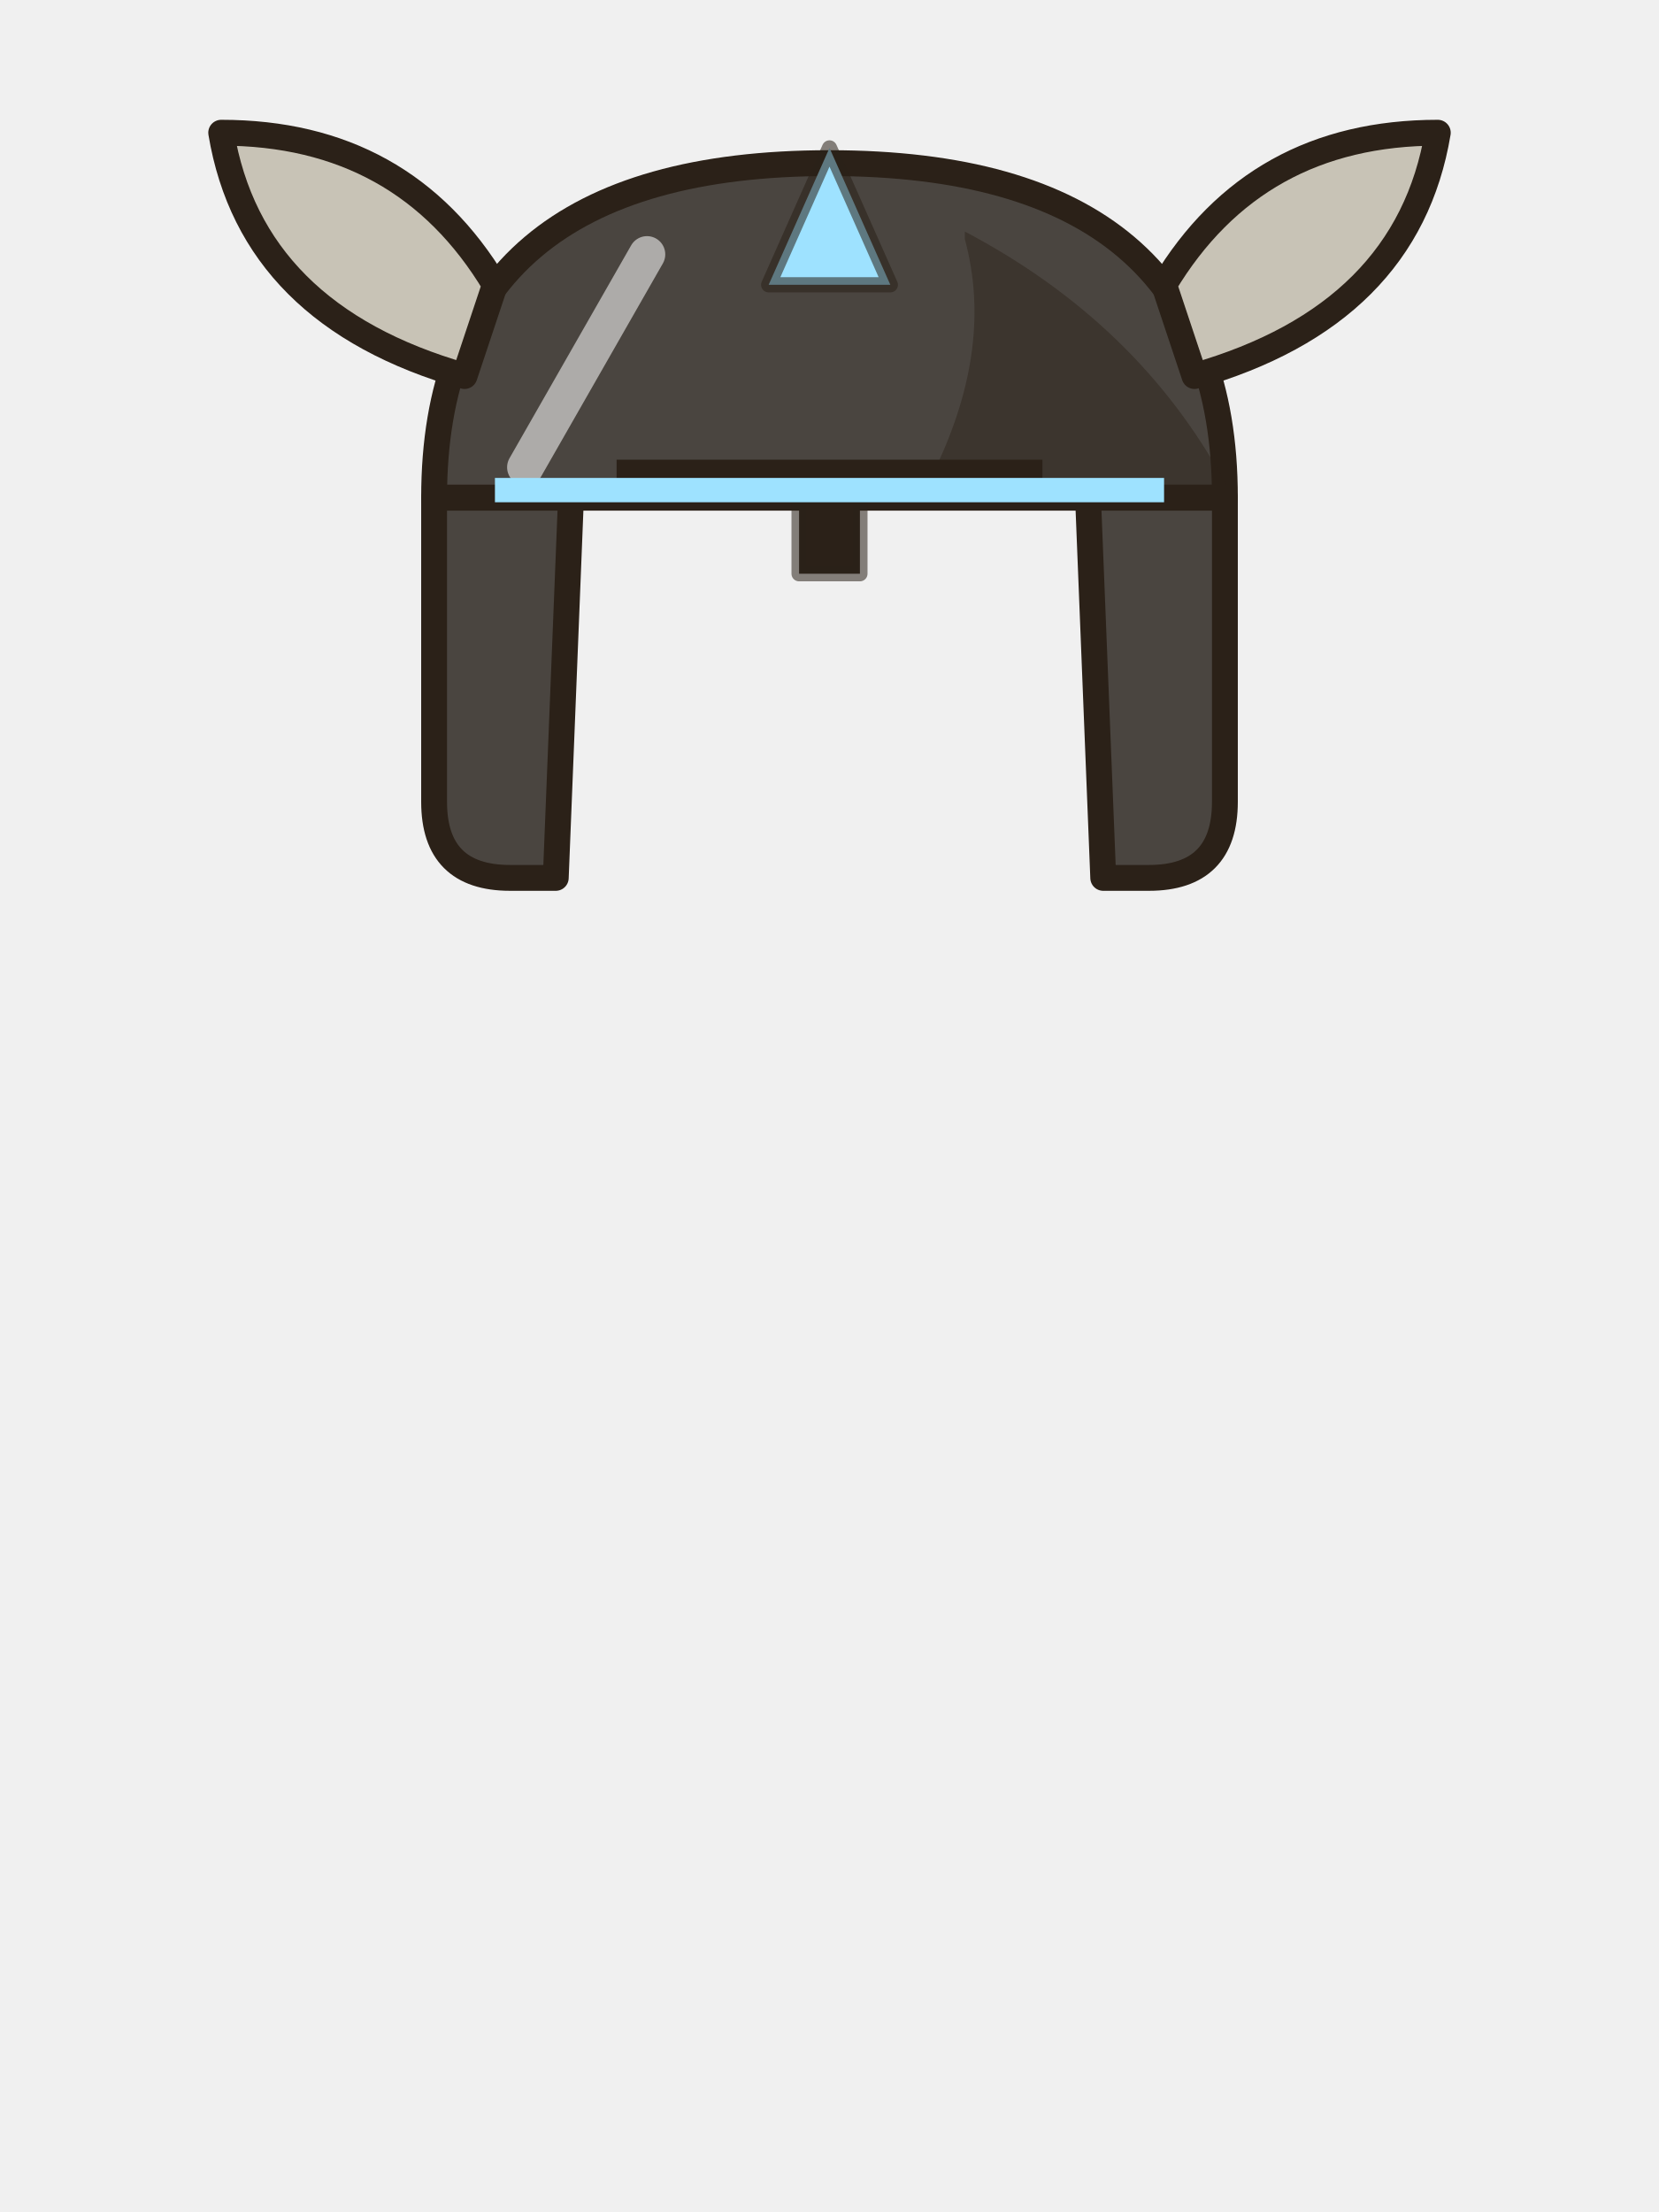
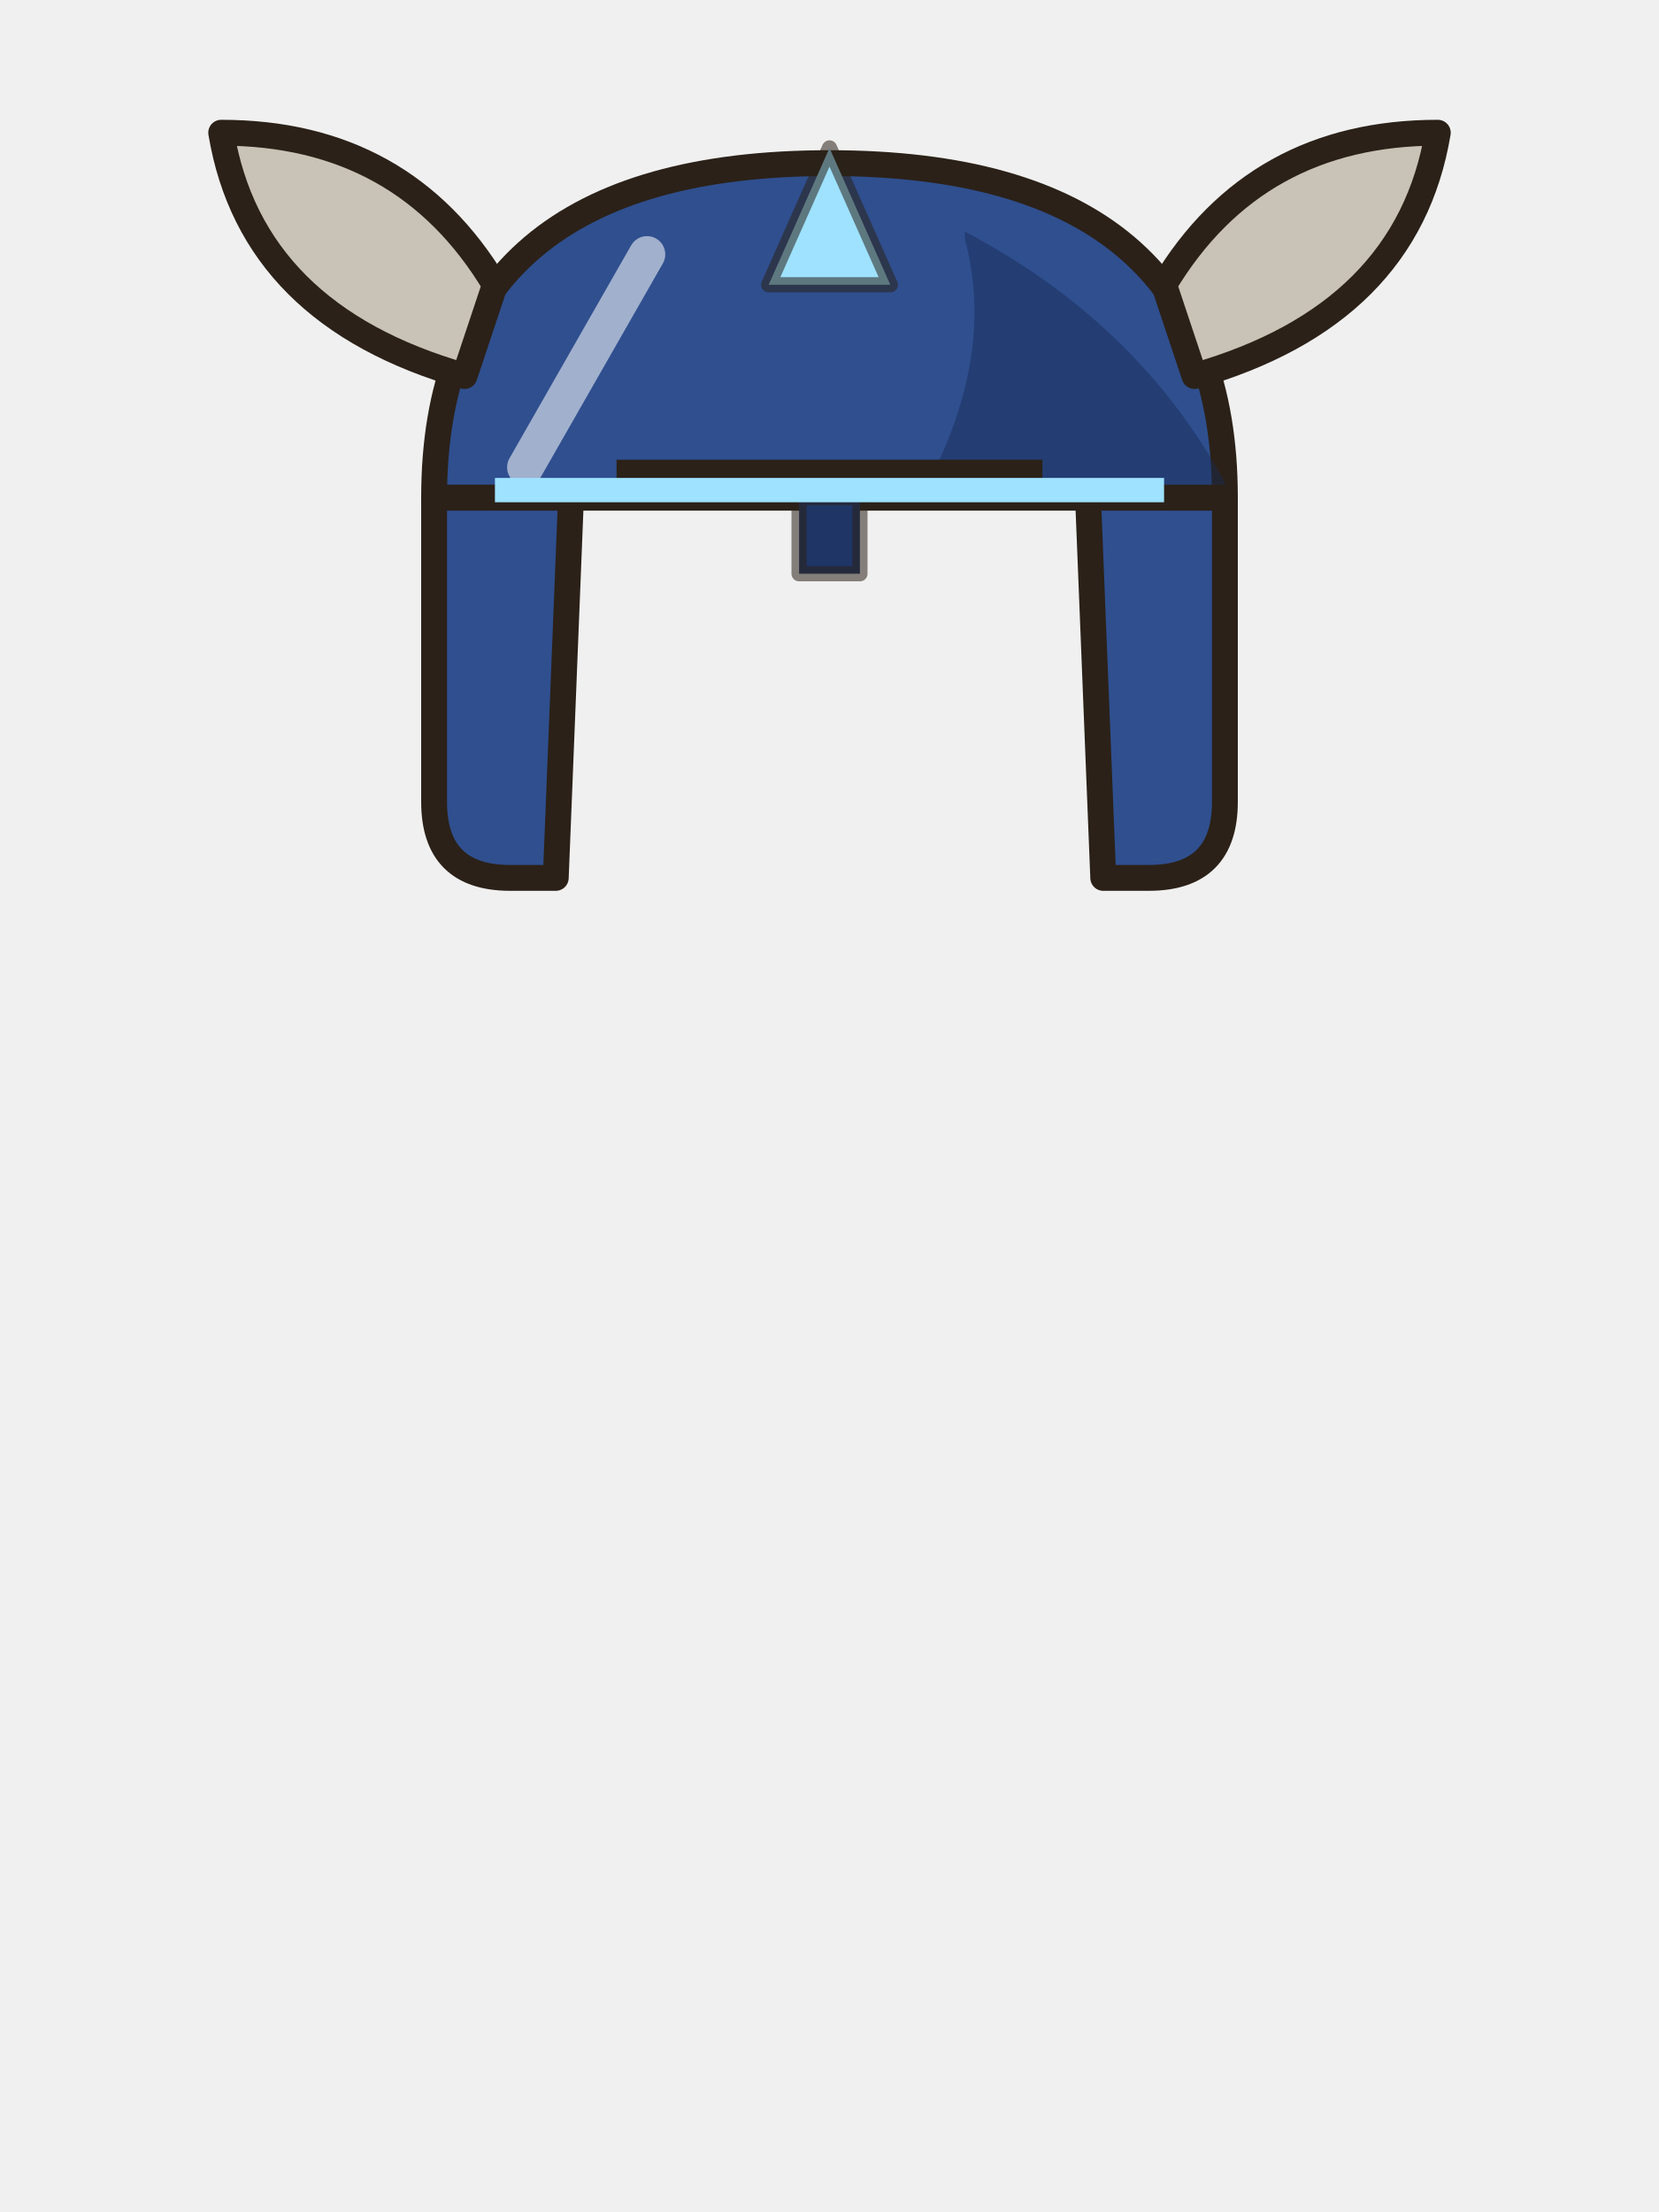
<svg xmlns="http://www.w3.org/2000/svg" width="120" height="160" viewBox="0 0 120 160">
  <g class="hat" transform="translate(60,36) scale(1.1) translate(-60,-36)">
-     <path d="M34,36 q0,-22 26,-22 q26,0 26,22z" fill="#4a4540" stroke="#2b2118" stroke-width="1.7" stroke-linejoin="round" stroke-linecap="round" />
-     <path d="M68.9,18.5 q11.4,6 17.1,16.5 v1 q-13.3,0 -19,-2 q3.8,-8 1.9,-15z" fill="#2b2118" opacity=".45" />
+     <path d="M34,36 q0,-22 26,-22 q26,0 26,22z" fill="#2f4f8f" stroke="#2b2118" stroke-width="1.7" stroke-linejoin="round" stroke-linecap="round" />
+     <path d="M68.9,18.5 q11.4,6 17.1,16.5 v1 q-13.3,0 -19,-2 q3.8,-8 1.9,-15z" fill="#162a52" opacity=".45" />
    <path d="M40,34 L48,20" stroke="#fff" stroke-width="2.4" stroke-linecap="round" opacity=".55" />
-     <path d="M34,36 v20 q0,5 5,5 h3 l1,-25 h-9z M86,36 v20 q0,5 -5,5 h-3 l-1,-25 h9z" fill="#4a4540" stroke="#2b2118" stroke-width="1.7" stroke-linejoin="round" stroke-linecap="round" />
+     <path d="M34,36 v20 q0,5 5,5 h3 l1,-25 h-9z M86,36 v20 q0,5 -5,5 h-3 l-1,-25 h9z" fill="#2f4f8f" stroke="#2b2118" stroke-width="1.7" stroke-linejoin="round" stroke-linecap="round" />
    <path d="M46,34.5 h28" stroke="#2b2118" stroke-width="2" />
-     <path d="M58,36 h4 v5 h-4z" fill="#2b2118" stroke="#2b2118" stroke-width="1" stroke-opacity=".55" stroke-linejoin="round" stroke-linecap="round" />
+     <path d="M58,36 h4 v5 h-4z" fill="#1f3566" stroke="#2b2118" stroke-width="1" stroke-opacity=".55" stroke-linejoin="round" stroke-linecap="round" />
    <path d="M38,35.5 h44" stroke="#9ee2ff" stroke-width="1.6" />
    <path d="M36,28 q-14,-4 -16,-16 q12,0 18,10z M84,28 q14,-4 16,-16 q-12,0 -18,10z" fill="#c8c3b6" stroke="#2b2118" stroke-width="1.7" stroke-linejoin="round" stroke-linecap="round" />
    <path d="M56,22 l4,-9 l4,9z" fill="#9ee2ff" stroke="#2b2118" stroke-width="1" stroke-opacity=".55" stroke-linejoin="round" stroke-linecap="round" />
  </g>
</svg>
